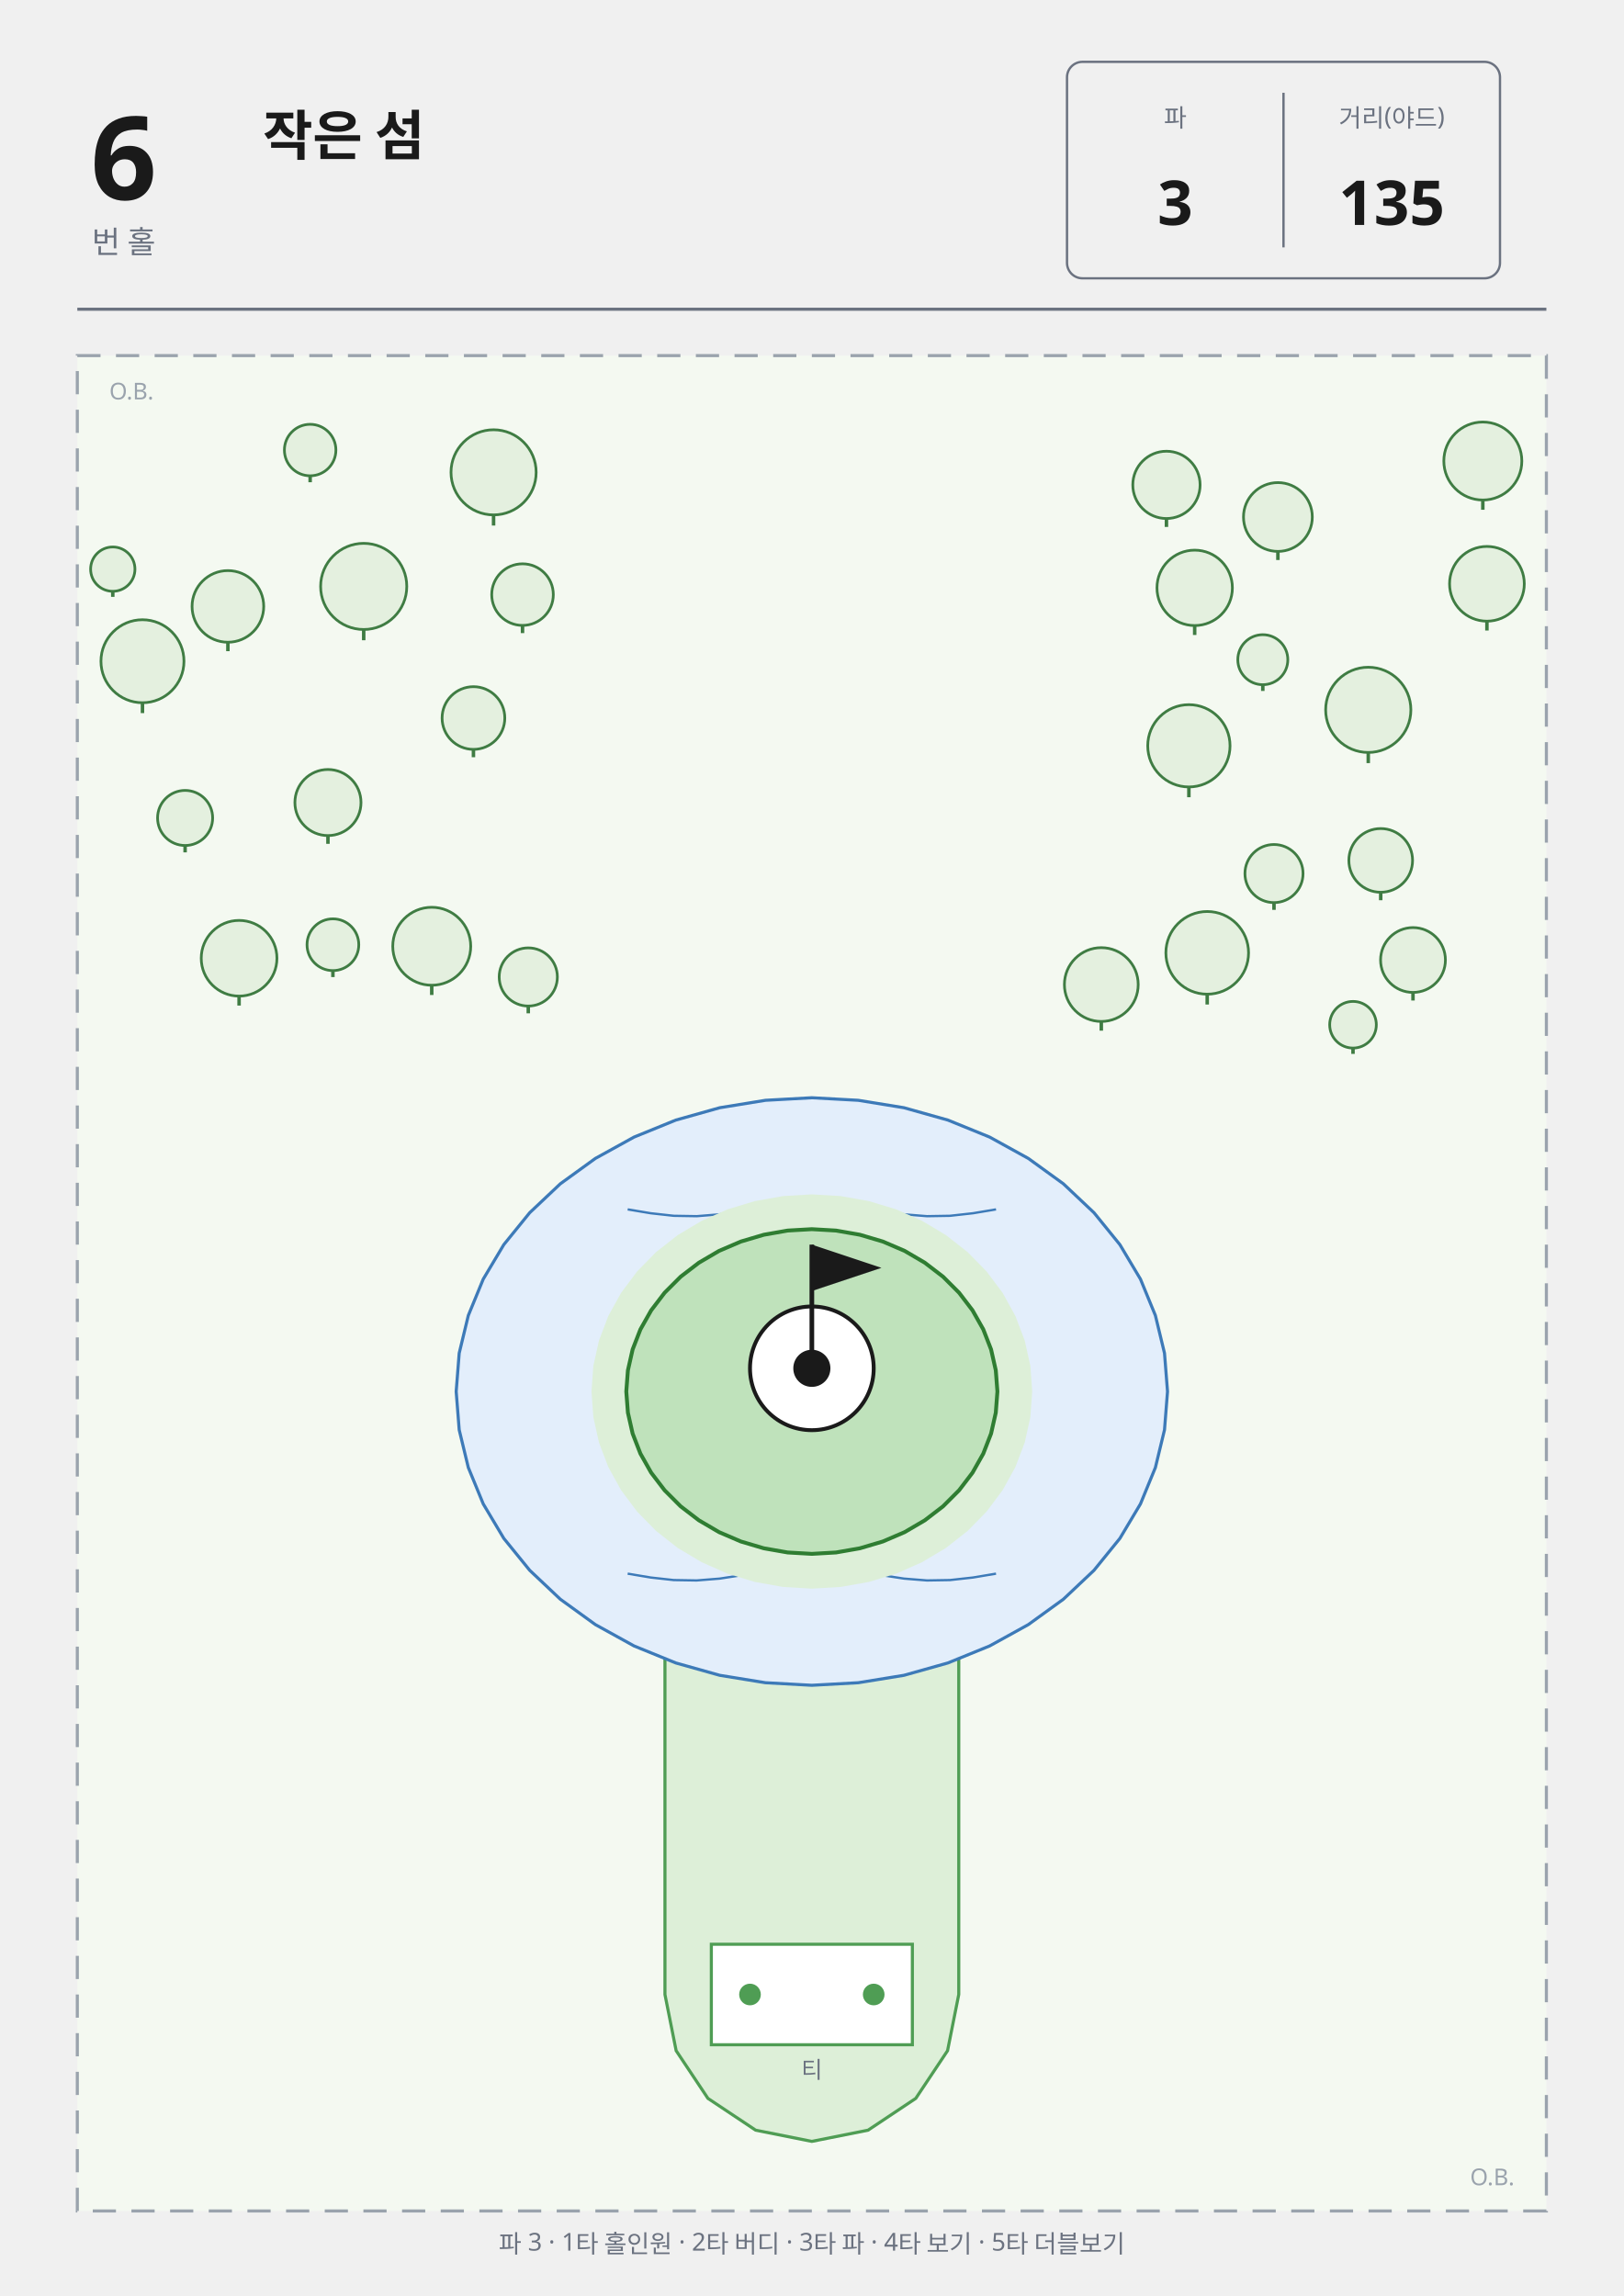
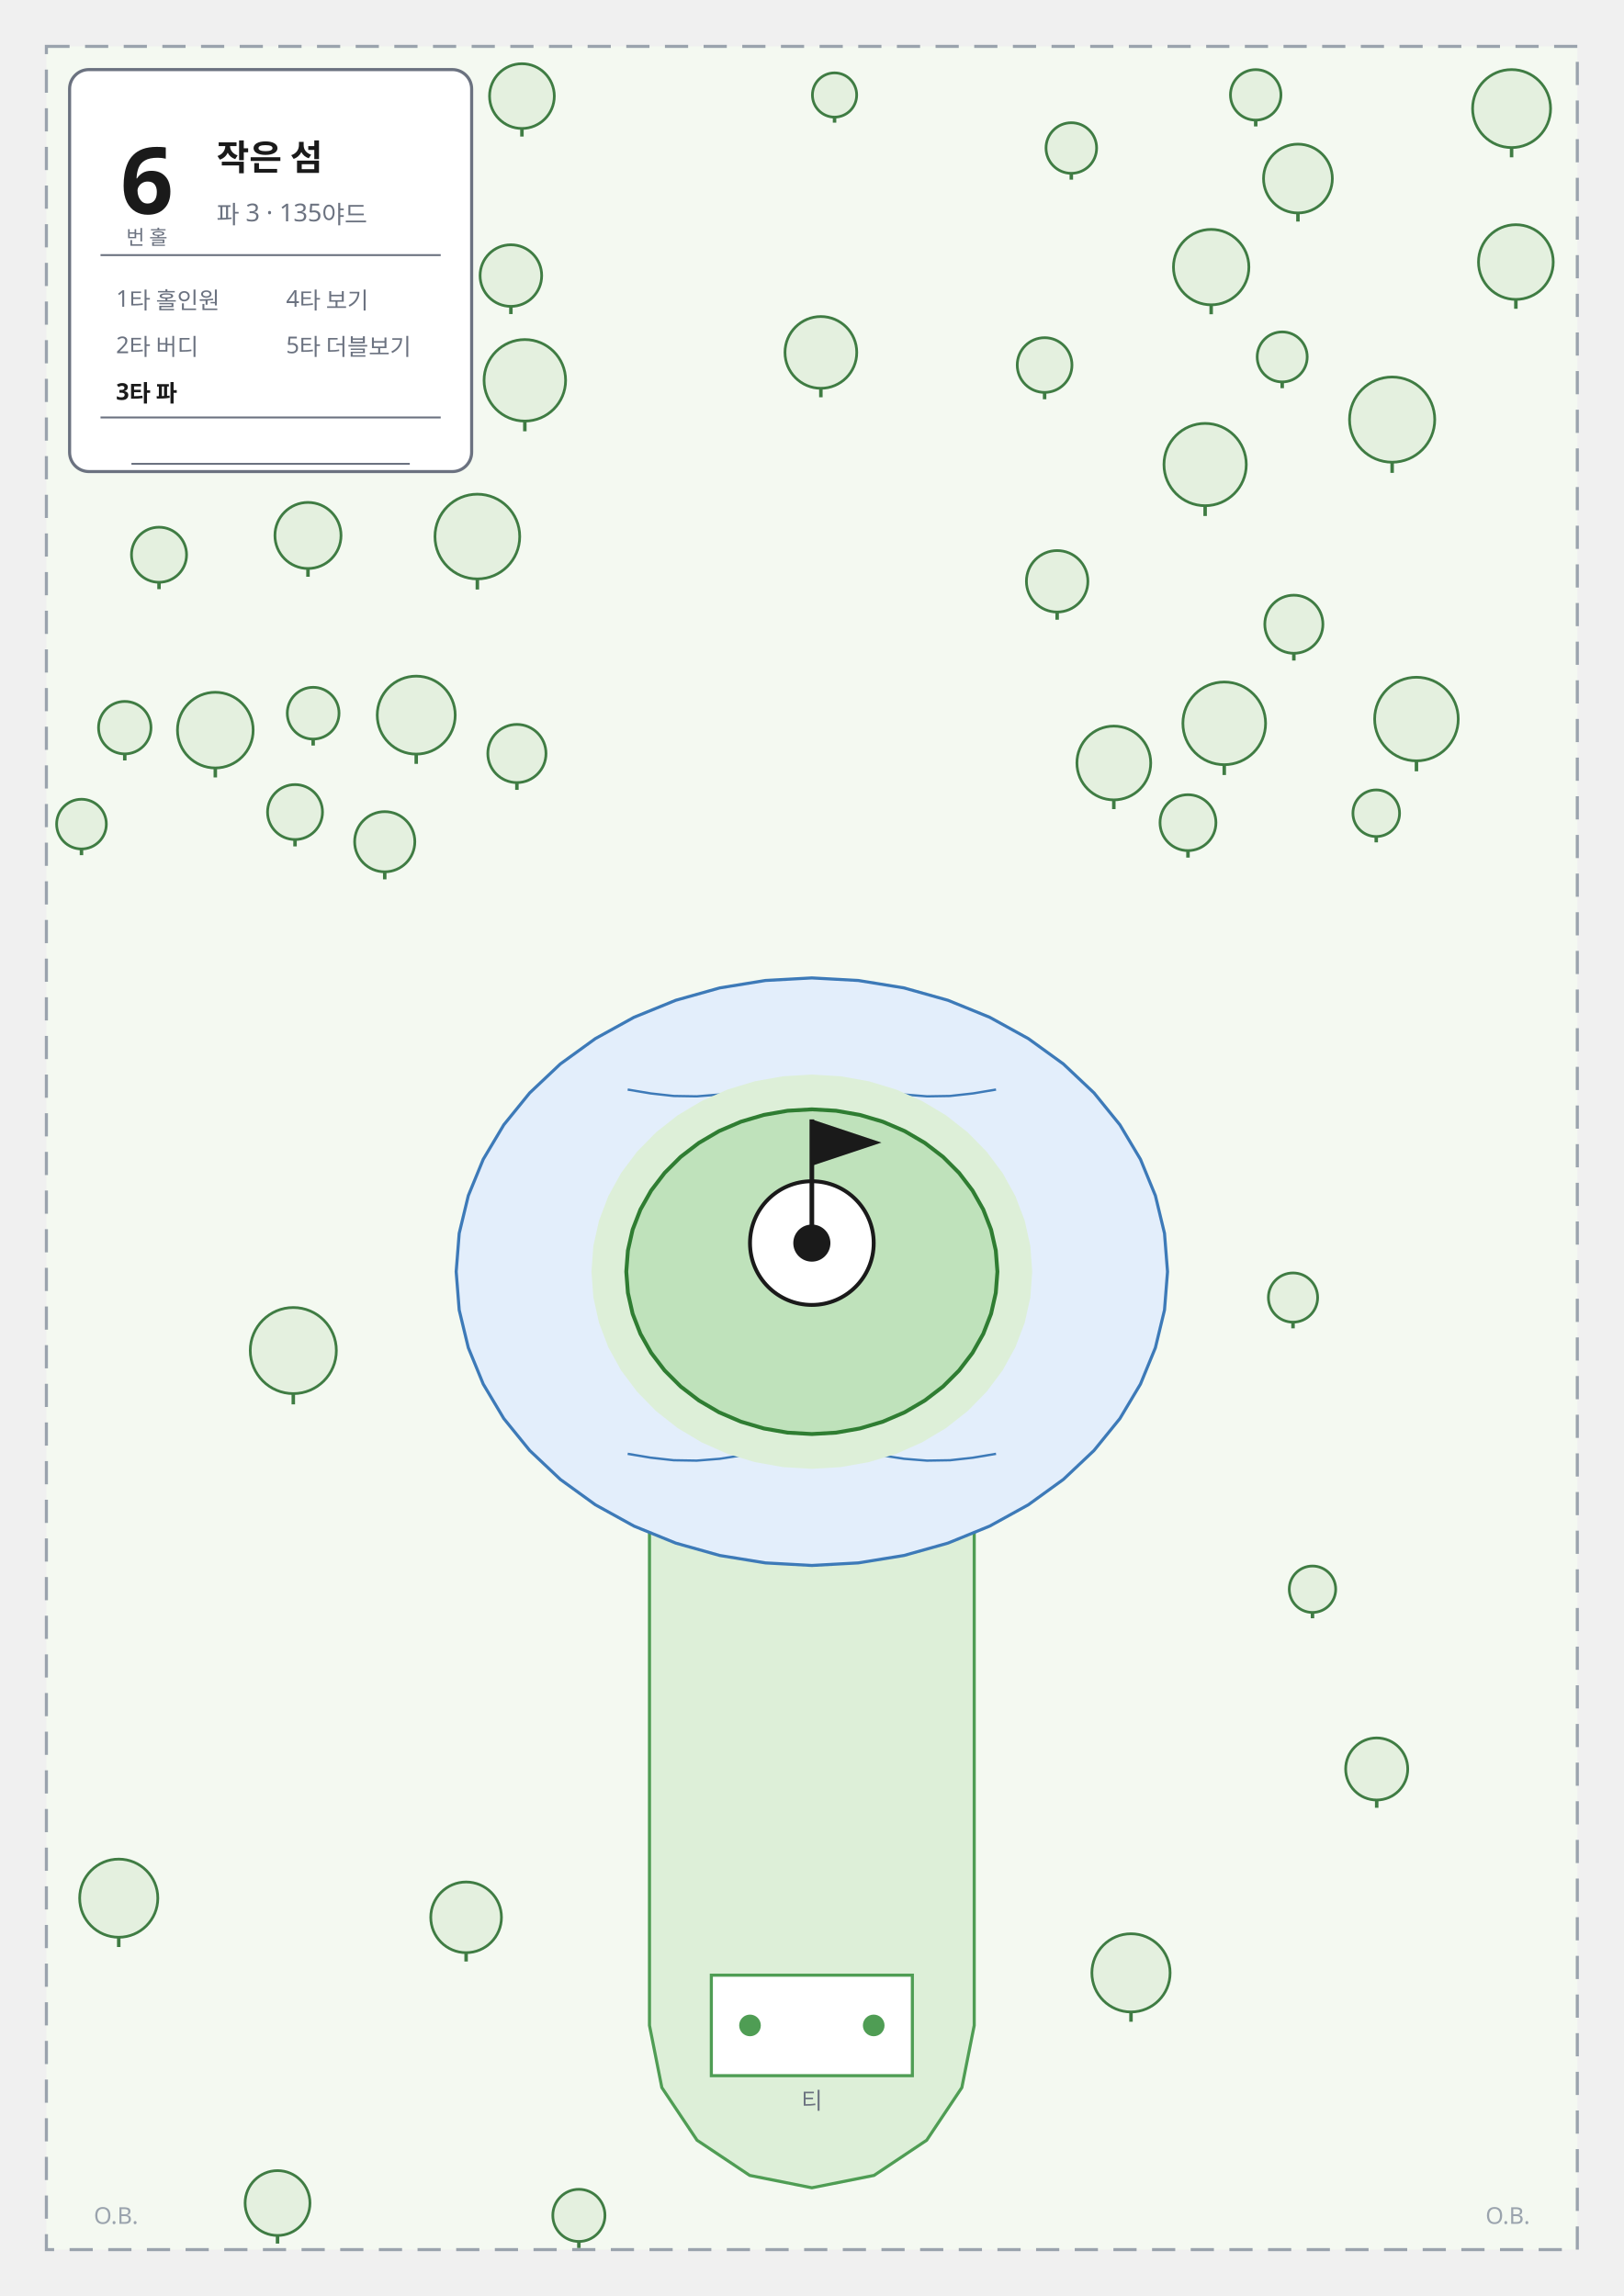
<svg xmlns="http://www.w3.org/2000/svg" width="210mm" height="297mm" viewBox="0 0 210 297" font-family="Noto Sans KR">
  <g id="pc-art" fill="#1a1a1a" stroke="none">
-     <text x="16" y="20" font-size="15" dominant-baseline="central" text-anchor="middle" font-weight="bold">6</text>
-     <text x="16" y="31" font-size="4" dominant-baseline="central" fill="#6b7280" text-anchor="middle">번 홀</text>
-     <text x="34" y="17" font-size="7" dominant-baseline="central" text-anchor="start" font-weight="bold">작은 섬</text>
-     <rect x="138" y="8" width="56" height="28" fill="none" stroke="#6b7280" stroke-width="0.3" rx="2" />
-     <line x1="166" y1="12" x2="166" y2="32" stroke="#6b7280" stroke-width="0.3" />
-     <text x="152" y="15" font-size="3.2" dominant-baseline="central" fill="#6b7280" text-anchor="middle">파</text>
-     <text x="152" y="26" font-size="8" dominant-baseline="central" fill="#1a1a1a" text-anchor="middle" font-weight="bold">3</text>
-     <text x="180" y="15" font-size="3.2" dominant-baseline="central" fill="#6b7280" text-anchor="middle">거리(야드)</text>
-     <text x="180" y="26" font-size="8" dominant-baseline="central" fill="#1a1a1a" text-anchor="middle" font-weight="bold">135</text>
-     <line x1="10" y1="40" x2="200" y2="40" stroke="#6b7280" stroke-width="0.4" />
-     <rect x="10" y="46" width="190" height="240" fill="#f4f9f1" stroke="#9aa3ad" stroke-width="0.4" stroke-dasharray="3 2" />
-     <text x="17" y="50.5" font-size="3" dominant-baseline="central" fill="#9aa3ad" text-anchor="middle">O.B.</text>
-     <text x="193" y="281.5" font-size="3" dominant-baseline="central" fill="#9aa3ad" text-anchor="middle">O.B.</text>
-     <path d="M86 258 L86 255.84 L86 253.1 L86 249.86 L86 246.22 L86 242.28 L86 238.13 L86 233.85 L86 229.56 L86 225.33 L86 221.26 L86 217.46 L86 214 L86 210.71 L86 207.36 L86 204 L86 200.67 L86 197.4 L86 194.25 L86 192.6 L87.45 185.33 L91.56 179.16 L97.73 175.05 L105 173.6 L112.27 175.05 L118.44 179.16 L122.55 185.33 L124 192.6 L124 194.25 L124 197.4 L124 200.67 L124 204 L124 207.36 L124 210.71 L124 214 L124 217.46 L124 221.26 L124 225.33 L124 229.56 L124 233.85 L124 238.13 L124 242.28 L124 246.22 L124 249.86 L124 253.1 L124 255.84 L124 258 L122.55 265.27 L118.44 271.44 L112.27 275.55 L105 277 L97.73 275.55 L91.56 271.44 L87.45 265.27 Z" fill="#ddefd8" stroke="#4f9d54" stroke-width="0.4" />
-     <path d="M151 180 L150.61 184.96 L149.43 189.84 L147.5 194.54 L144.84 199 L141.49 203.13 L137.53 206.87 L133 210.15 L128 212.91 L122.6 215.11 L116.91 216.71 L111 217.67 L105 218 L99 217.67 L93.09 216.71 L87.4 215.11 L82 212.91 L77 210.15 L72.47 206.87 L68.51 203.13 L65.16 199 L62.5 194.54 L60.57 189.84 L59.39 184.96 L59 180 L59.39 175.04 L60.57 170.16 L62.5 165.46 L65.16 161 L68.51 156.87 L72.47 153.13 L77 149.85 L82 147.09 L87.4 144.89 L93.09 143.29 L99 142.33 L105 142 L111 142.33 L116.91 143.29 L122.6 144.89 L128 147.09 L133 149.85 L137.53 153.13 L141.49 156.87 L144.84 161 L147.5 165.46 L149.43 170.16 L150.61 175.04 Z" fill="#e3eefb" stroke="#3d7ab8" stroke-width="0.4" />
-     <path d="M81.18 156.44 L84.16 156.94 L87.13 157.27 L90.11 157.32 L93.09 157.08 L96.07 156.62 L99.04 156.1 L102.02 155.69 L105 155.54 L107.98 155.69 L110.96 156.1 L113.93 156.62 L116.91 157.08 L119.89 157.32 L122.87 157.27 L125.84 156.94 L128.82 156.44" fill="none" stroke="#3d7ab8" stroke-width="0.3" />
-     <path d="M81.18 203.56 L84.16 204.06 L87.13 204.39 L90.11 204.44 L93.09 204.2 L96.07 203.74 L99.04 203.22 L102.02 202.81 L105 202.66 L107.98 202.81 L110.96 203.22 L113.93 203.74 L116.91 204.2 L119.89 204.44 L122.87 204.39 L125.84 204.06 L128.82 203.56" fill="none" stroke="#3d7ab8" stroke-width="0.3" />
-     <path d="M133.5 180 L133.26 183.33 L132.53 186.6 L131.33 189.76 L129.68 192.75 L127.61 195.52 L125.15 198.03 L122.35 200.23 L119.25 202.08 L115.91 203.56 L112.38 204.63 L108.72 205.28 L105 205.5 L101.28 205.28 L97.62 204.63 L94.09 203.56 L90.75 202.08 L87.65 200.23 L84.85 198.03 L82.39 195.52 L80.32 192.75 L78.67 189.76 L77.47 186.6 L76.74 183.33 L76.5 180 L76.74 176.67 L77.47 173.4 L78.67 170.24 L80.32 167.25 L82.39 164.48 L84.85 161.97 L87.65 159.77 L90.75 157.92 L94.09 156.44 L97.62 155.37 L101.28 154.72 L105 154.5 L108.72 154.72 L112.38 155.37 L115.91 156.44 L119.25 157.92 L122.35 159.77 L125.15 161.97 L127.61 164.48 L129.68 167.25 L131.33 170.24 L132.53 173.4 L133.26 176.67 Z" fill="#ddefd8" stroke="none" />
-     <path d="M129 180 L128.79 182.74 L128.18 185.44 L127.17 188.04 L125.78 190.5 L124.04 192.78 L121.97 194.85 L119.61 196.66 L117 198.19 L114.18 199.4 L111.21 200.28 L108.13 200.82 L105 201 L101.87 200.82 L98.79 200.28 L95.82 199.4 L93 198.19 L90.39 196.66 L88.03 194.85 L85.96 192.78 L84.22 190.5 L82.83 188.04 L81.82 185.44 L81.21 182.74 L81 180 L81.21 177.26 L81.82 174.56 L82.83 171.96 L84.22 169.5 L85.96 167.22 L88.03 165.15 L90.39 163.34 L93 161.81 L95.82 160.6 L98.79 159.72 L101.87 159.18 L105 159 L108.13 159.18 L111.21 159.72 L114.18 160.6 L117 161.81 L119.61 163.34 L121.97 165.15 L124.04 167.22 L125.78 169.5 L127.17 171.96 L128.18 174.56 L128.79 177.26 Z" fill="#bfe2bb" stroke="#2f7d32" stroke-width="0.5" />
-     <line x1="30.922" y1="126.648" x2="30.922" y2="130.075" stroke="#3f7c43" stroke-width="0.45" />
-     <circle cx="30.922" cy="123.956" r="4.895" fill="#e4f0df" stroke="#3f7c43" stroke-width="0.35" />
-     <line x1="14.587" y1="75.198" x2="14.587" y2="77.206" stroke="#3f7c43" stroke-width="0.45" />
-     <circle cx="14.587" cy="73.621" r="2.867" fill="#e4f0df" stroke="#3f7c43" stroke-width="0.35" />
-     <line x1="61.233" y1="95.111" x2="61.233" y2="97.95" stroke="#3f7c43" stroke-width="0.45" />
-     <circle cx="61.233" cy="92.881" r="4.055" fill="#e4f0df" stroke="#3f7c43" stroke-width="0.35" />
-     <line x1="63.837" y1="64.127" x2="63.837" y2="67.981" stroke="#3f7c43" stroke-width="0.45" />
-     <circle cx="63.837" cy="61.099" r="5.506" fill="#e4f0df" stroke="#3f7c43" stroke-width="0.35" />
-     <line x1="43.056" y1="124.046" x2="43.056" y2="126.389" stroke="#3f7c43" stroke-width="0.45" />
-     <circle cx="43.056" cy="122.205" r="3.347" fill="#e4f0df" stroke="#3f7c43" stroke-width="0.35" />
-     <line x1="47.039" y1="78.92" x2="47.039" y2="82.82" stroke="#3f7c43" stroke-width="0.45" />
-     <circle cx="47.039" cy="75.856" r="5.571" fill="#e4f0df" stroke="#3f7c43" stroke-width="0.35" />
-     <line x1="42.415" y1="106.163" x2="42.415" y2="109.154" stroke="#3f7c43" stroke-width="0.45" />
-     <circle cx="42.415" cy="103.812" r="4.274" fill="#e4f0df" stroke="#3f7c43" stroke-width="0.35" />
-     <line x1="68.325" y1="128.445" x2="68.325" y2="131.078" stroke="#3f7c43" stroke-width="0.45" />
-     <circle cx="68.325" cy="126.376" r="3.762" fill="#e4f0df" stroke="#3f7c43" stroke-width="0.35" />
-     <line x1="55.839" y1="125.177" x2="55.839" y2="128.707" stroke="#3f7c43" stroke-width="0.45" />
-     <circle cx="55.839" cy="122.404" r="5.042" fill="#e4f0df" stroke="#3f7c43" stroke-width="0.35" />
-     <line x1="23.941" y1="107.766" x2="23.941" y2="110.259" stroke="#3f7c43" stroke-width="0.45" />
-     <circle cx="23.941" cy="105.807" r="3.562" fill="#e4f0df" stroke="#3f7c43" stroke-width="0.35" />
-     <line x1="40.113" y1="60.049" x2="40.113" y2="62.38" stroke="#3f7c43" stroke-width="0.45" />
-     <circle cx="40.113" cy="58.217" r="3.33" fill="#e4f0df" stroke="#3f7c43" stroke-width="0.35" />
-     <line x1="18.425" y1="88.486" x2="18.425" y2="92.244" stroke="#3f7c43" stroke-width="0.45" />
-     <circle cx="18.425" cy="85.534" r="5.368" fill="#e4f0df" stroke="#3f7c43" stroke-width="0.35" />
-     <line x1="67.579" y1="79.108" x2="67.579" y2="81.896" stroke="#3f7c43" stroke-width="0.45" />
-     <circle cx="67.579" cy="76.917" r="3.983" fill="#e4f0df" stroke="#3f7c43" stroke-width="0.35" />
-     <line x1="29.474" y1="80.991" x2="29.474" y2="84.234" stroke="#3f7c43" stroke-width="0.45" />
-     <circle cx="29.474" cy="78.443" r="4.633" fill="#e4f0df" stroke="#3f7c43" stroke-width="0.35" />
-     <line x1="174.99" y1="134.215" x2="174.99" y2="136.326" stroke="#3f7c43" stroke-width="0.45" />
-     <circle cx="174.99" cy="132.556" r="3.016" fill="#e4f0df" stroke="#3f7c43" stroke-width="0.35" />
-     <line x1="142.436" y1="129.982" x2="142.436" y2="133.322" stroke="#3f7c43" stroke-width="0.45" />
-     <circle cx="142.436" cy="127.358" r="4.772" fill="#e4f0df" stroke="#3f7c43" stroke-width="0.35" />
-     <line x1="154.513" y1="78.724" x2="154.513" y2="82.138" stroke="#3f7c43" stroke-width="0.45" />
-     <circle cx="154.513" cy="76.042" r="4.877" fill="#e4f0df" stroke="#3f7c43" stroke-width="0.35" />
-     <line x1="164.77" y1="115.066" x2="164.77" y2="117.695" stroke="#3f7c43" stroke-width="0.45" />
-     <circle cx="164.77" cy="112.999" r="3.757" fill="#e4f0df" stroke="#3f7c43" stroke-width="0.35" />
-     <line x1="192.31" y1="78.178" x2="192.31" y2="81.561" stroke="#3f7c43" stroke-width="0.45" />
-     <circle cx="192.31" cy="75.519" r="4.833" fill="#e4f0df" stroke="#3f7c43" stroke-width="0.35" />
-     <line x1="176.962" y1="94.854" x2="176.962" y2="98.712" stroke="#3f7c43" stroke-width="0.45" />
-     <circle cx="176.962" cy="91.823" r="5.511" fill="#e4f0df" stroke="#3f7c43" stroke-width="0.35" />
-     <line x1="165.276" y1="69.325" x2="165.276" y2="72.44" stroke="#3f7c43" stroke-width="0.45" />
-     <circle cx="165.276" cy="66.877" r="4.45" fill="#e4f0df" stroke="#3f7c43" stroke-width="0.35" />
-     <line x1="156.134" y1="126.196" x2="156.134" y2="129.939" stroke="#3f7c43" stroke-width="0.45" />
-     <circle cx="156.134" cy="123.255" r="5.347" fill="#e4f0df" stroke="#3f7c43" stroke-width="0.35" />
-     <line x1="153.763" y1="99.401" x2="153.763" y2="103.126" stroke="#3f7c43" stroke-width="0.45" />
-     <circle cx="153.763" cy="96.474" r="5.322" fill="#e4f0df" stroke="#3f7c43" stroke-width="0.35" />
-     <line x1="163.324" y1="87.114" x2="163.324" y2="89.378" stroke="#3f7c43" stroke-width="0.45" />
-     <circle cx="163.324" cy="85.335" r="3.234" fill="#e4f0df" stroke="#3f7c43" stroke-width="0.35" />
-     <line x1="191.78" y1="62.41" x2="191.78" y2="65.94" stroke="#3f7c43" stroke-width="0.45" />
-     <circle cx="191.78" cy="59.636" r="5.044" fill="#e4f0df" stroke="#3f7c43" stroke-width="0.35" />
-     <line x1="182.748" y1="126.487" x2="182.748" y2="129.422" stroke="#3f7c43" stroke-width="0.45" />
-     <circle cx="182.748" cy="124.181" r="4.193" fill="#e4f0df" stroke="#3f7c43" stroke-width="0.35" />
-     <line x1="150.861" y1="65.115" x2="150.861" y2="68.162" stroke="#3f7c43" stroke-width="0.45" />
-     <circle cx="150.861" cy="62.721" r="4.352" fill="#e4f0df" stroke="#3f7c43" stroke-width="0.35" />
-     <line x1="178.573" y1="113.565" x2="178.573" y2="116.449" stroke="#3f7c43" stroke-width="0.45" />
-     <circle cx="178.573" cy="111.299" r="4.12" fill="#e4f0df" stroke="#3f7c43" stroke-width="0.35" />
-     <path d="M92 264.5 L92 251.5 L118 251.5 L118 264.5 Z" fill="#ffffff" stroke="#4f9d54" stroke-width="0.4" />
-     <circle cx="97" cy="258" r="1.4" fill="#4f9d54" stroke="none" />
-     <circle cx="113" cy="258" r="1.4" fill="#4f9d54" stroke="none" />
-     <text x="105" y="267.5" font-size="3" dominant-baseline="central" fill="#6b7280" text-anchor="middle">티</text>
-     <circle cx="105" cy="177" r="8" fill="#ffffff" stroke="#1a1a1a" stroke-width="0.5" />
-     <circle cx="105" cy="177" r="2.4" fill="#1a1a1a" stroke="none" />
-     <line x1="105" y1="177" x2="105" y2="161" stroke="#1a1a1a" stroke-width="0.6" />
-     <path d="M105 161 L114 164 L105 167 Z" fill="#1a1a1a" stroke="none" />
-     <text x="105" y="290" font-size="3.2" dominant-baseline="central" fill="#6b7280" text-anchor="middle">파 3 · 1타 홀인원 · 2타 버디 · 3타 파 · 4타 보기 · 5타 더블보기</text>
+     <rect x="6" y="6" width="198" height="285" fill="#f4f9f1" stroke="#9aa3ad" stroke-width="0.4" stroke-dasharray="3 2" />
+     <text x="15" y="286.5" font-size="3" dominant-baseline="central" fill="#9aa3ad" text-anchor="middle">O.B.</text>
+     <text x="195" y="286.5" font-size="3" dominant-baseline="central" fill="#9aa3ad" text-anchor="middle">O.B.</text>
+     <path d="M84 262 L84 259.3 L84 255.87 L84 251.82 L84 247.28 L84 242.35 L84 237.16 L84 231.82 L84 226.44 L84 221.16 L84 216.08 L84 211.32 L84 207 L84 202.89 L84 198.7 L84 194.5 L84 190.33 L84 186.25 L84 182.31 L84 178.56 L84 177.1 L85.6 169.06 L90.15 162.25 L96.96 157.7 L105 156.1 L113.04 157.7 L119.85 162.25 L124.4 169.06 L126 177.1 L126 178.56 L126 182.31 L126 186.25 L126 190.33 L126 194.5 L126 198.7 L126 202.89 L126 207 L126 211.32 L126 216.08 L126 221.16 L126 226.44 L126 231.82 L126 237.16 L126 242.35 L126 247.28 L126 251.82 L126 255.87 L126 259.3 L126 262 L124.4 270.04 L119.85 276.85 L113.04 281.4 L105 283 L96.96 281.4 L90.15 276.85 L85.6 270.04 Z" fill="#ddefd8" stroke="#4f9d54" stroke-width="0.4" />
+     <path d="M151 164.5 L150.61 169.46 L149.43 174.34 L147.5 179.04 L144.84 183.5 L141.49 187.63 L137.53 191.37 L133 194.65 L128 197.41 L122.6 199.61 L116.91 201.21 L111 202.17 L105 202.5 L99 202.17 L93.09 201.21 L87.4 199.61 L82 197.41 L77 194.65 L72.47 191.37 L68.51 187.63 L65.16 183.5 L62.5 179.04 L60.57 174.34 L59.39 169.46 L59 164.5 L59.39 159.54 L60.57 154.66 L62.5 149.96 L65.16 145.5 L68.51 141.37 L72.47 137.63 L77 134.35 L82 131.59 L87.4 129.39 L93.09 127.79 L99 126.83 L105 126.5 L111 126.83 L116.91 127.79 L122.6 129.39 L128 131.59 L133 134.35 L137.53 137.63 L141.49 141.37 L144.84 145.5 L147.5 149.96 L149.43 154.66 L150.61 159.54 Z" fill="#e3eefb" stroke="#3d7ab8" stroke-width="0.4" />
+     <path d="M81.18 140.94 L84.16 141.44 L87.13 141.77 L90.11 141.82 L93.09 141.58 L96.07 141.12 L99.04 140.6 L102.02 140.19 L105 140.04 L107.98 140.19 L110.96 140.6 L113.93 141.12 L116.91 141.58 L119.89 141.82 L122.87 141.77 L125.84 141.44 L128.82 140.94" fill="none" stroke="#3d7ab8" stroke-width="0.3" />
+     <path d="M81.18 188.06 L84.16 188.56 L87.13 188.89 L90.11 188.94 L93.09 188.7 L96.07 188.24 L99.04 187.72 L102.02 187.31 L105 187.16 L107.98 187.31 L110.96 187.72 L113.93 188.24 L116.91 188.7 L119.89 188.94 L122.87 188.89 L125.84 188.56 L128.82 188.06" fill="none" stroke="#3d7ab8" stroke-width="0.3" />
+     <path d="M133.5 164.5 L133.26 167.83 L132.53 171.1 L131.33 174.26 L129.68 177.25 L127.61 180.02 L125.15 182.53 L122.35 184.73 L119.25 186.58 L115.91 188.06 L112.38 189.13 L108.72 189.78 L105 190 L101.28 189.78 L97.62 189.13 L94.09 188.06 L90.75 186.58 L87.65 184.73 L84.85 182.53 L82.39 180.02 L80.32 177.25 L78.67 174.26 L77.47 171.1 L76.74 167.83 L76.5 164.5 L76.74 161.17 L77.47 157.9 L78.67 154.74 L80.32 151.75 L82.39 148.98 L84.85 146.47 L87.65 144.27 L90.75 142.42 L94.09 140.94 L97.62 139.87 L101.28 139.22 L105 139 L108.72 139.22 L112.38 139.87 L115.91 140.94 L119.25 142.42 L122.35 144.27 L125.15 146.47 L127.61 148.98 L129.68 151.75 L131.33 154.74 L132.53 157.9 L133.26 161.17 Z" fill="#ddefd8" stroke="none" />
+     <path d="M129 164.5 L128.79 167.24 L128.18 169.94 L127.17 172.54 L125.78 175 L124.04 177.28 L121.97 179.35 L119.61 181.16 L117 182.69 L114.18 183.9 L111.21 184.78 L108.13 185.32 L105 185.5 L101.87 185.32 L98.79 184.78 L95.82 183.9 L93 182.69 L90.39 181.16 L88.03 179.35 L85.96 177.28 L84.22 175 L82.83 172.54 L81.82 169.94 L81.21 167.24 L81 164.5 L81.21 161.76 L81.82 159.06 L82.83 156.46 L84.22 154 L85.96 151.72 L88.03 149.65 L90.39 147.84 L93 146.31 L95.82 145.1 L98.79 144.22 L101.87 143.68 L105 143.5 L108.13 143.68 L111.21 144.22 L114.18 145.1 L117 146.31 L119.61 147.84 L121.97 149.65 L124.04 151.72 L125.78 154 L127.17 156.46 L128.18 159.06 L128.79 161.76 Z" fill="#bfe2bb" stroke="#2f7d32" stroke-width="0.5" />
+     <line x1="27.847" y1="97.137" x2="27.847" y2="100.564" stroke="#3f7c43" stroke-width="0.45" />
+     <circle cx="27.847" cy="94.445" r="4.895" fill="#e4f0df" stroke="#3f7c43" stroke-width="0.35" />
+     <line x1="40.502" y1="94.097" x2="40.502" y2="96.44" stroke="#3f7c43" stroke-width="0.45" />
+     <circle cx="40.502" cy="92.256" r="3.347" fill="#e4f0df" stroke="#3f7c43" stroke-width="0.35" />
+     <line x1="39.833" y1="71.616" x2="39.833" y2="74.607" stroke="#3f7c43" stroke-width="0.45" />
+     <circle cx="39.833" cy="69.265" r="4.274" fill="#e4f0df" stroke="#3f7c43" stroke-width="0.35" />
+     <line x1="66.853" y1="99.539" x2="66.853" y2="102.172" stroke="#3f7c43" stroke-width="0.45" />
+     <circle cx="66.853" cy="97.47" r="3.762" fill="#e4f0df" stroke="#3f7c43" stroke-width="0.35" />
+     <line x1="16.137" y1="95.993" x2="16.137" y2="98.368" stroke="#3f7c43" stroke-width="0.45" />
+     <circle cx="16.137" cy="94.127" r="3.393" fill="#e4f0df" stroke="#3f7c43" stroke-width="0.35" />
+     <line x1="53.832" y1="95.278" x2="53.832" y2="98.808" stroke="#3f7c43" stroke-width="0.45" />
+     <circle cx="53.832" cy="92.505" r="5.042" fill="#e4f0df" stroke="#3f7c43" stroke-width="0.35" />
+     <line x1="61.737" y1="72.42" x2="61.737" y2="76.256" stroke="#3f7c43" stroke-width="0.45" />
+     <circle cx="61.737" cy="69.406" r="5.48" fill="#e4f0df" stroke="#3f7c43" stroke-width="0.35" />
+     <line x1="20.567" y1="73.718" x2="20.567" y2="76.211" stroke="#3f7c43" stroke-width="0.45" />
+     <circle cx="20.567" cy="71.759" r="3.562" fill="#e4f0df" stroke="#3f7c43" stroke-width="0.35" />
+     <line x1="66.075" y1="37.837" x2="66.075" y2="40.625" stroke="#3f7c43" stroke-width="0.45" />
+     <circle cx="66.075" cy="35.647" r="3.983" fill="#e4f0df" stroke="#3f7c43" stroke-width="0.35" />
+     <line x1="10.538" y1="108.37" x2="10.538" y2="110.62" stroke="#3f7c43" stroke-width="0.45" />
+     <circle cx="10.538" cy="106.602" r="3.215" fill="#e4f0df" stroke="#3f7c43" stroke-width="0.35" />
+     <line x1="67.503" y1="14.733" x2="67.503" y2="17.664" stroke="#3f7c43" stroke-width="0.45" />
+     <circle cx="67.503" cy="12.43" r="4.188" fill="#e4f0df" stroke="#3f7c43" stroke-width="0.35" />
+     <line x1="49.759" y1="111.023" x2="49.759" y2="113.748" stroke="#3f7c43" stroke-width="0.45" />
+     <circle cx="49.759" cy="108.883" r="3.892" fill="#e4f0df" stroke="#3f7c43" stroke-width="0.35" />
+     <line x1="67.879" y1="52.097" x2="67.879" y2="55.789" stroke="#3f7c43" stroke-width="0.45" />
+     <circle cx="67.879" cy="49.197" r="5.273" fill="#e4f0df" stroke="#3f7c43" stroke-width="0.35" />
+     <line x1="38.157" y1="106.999" x2="38.157" y2="109.487" stroke="#3f7c43" stroke-width="0.45" />
+     <circle cx="38.157" cy="105.044" r="3.554" fill="#e4f0df" stroke="#3f7c43" stroke-width="0.35" />
+     <line x1="177.995" y1="106.854" x2="177.995" y2="108.964" stroke="#3f7c43" stroke-width="0.45" />
+     <circle cx="177.995" cy="105.195" r="3.016" fill="#e4f0df" stroke="#3f7c43" stroke-width="0.35" />
+     <line x1="144.055" y1="101.321" x2="144.055" y2="104.662" stroke="#3f7c43" stroke-width="0.45" />
+     <circle cx="144.055" cy="98.697" r="4.772" fill="#e4f0df" stroke="#3f7c43" stroke-width="0.35" />
+     <line x1="156.646" y1="37.235" x2="156.646" y2="40.649" stroke="#3f7c43" stroke-width="0.45" />
+     <circle cx="156.646" cy="34.553" r="4.877" fill="#e4f0df" stroke="#3f7c43" stroke-width="0.35" />
+     <line x1="167.339" y1="82.816" x2="167.339" y2="85.445" stroke="#3f7c43" stroke-width="0.45" />
+     <circle cx="167.339" cy="80.749" r="3.757" fill="#e4f0df" stroke="#3f7c43" stroke-width="0.35" />
+     <line x1="196.053" y1="36.558" x2="196.053" y2="39.941" stroke="#3f7c43" stroke-width="0.45" />
+     <circle cx="196.053" cy="33.899" r="4.833" fill="#e4f0df" stroke="#3f7c43" stroke-width="0.35" />
+     <line x1="180.051" y1="57.31" x2="180.051" y2="61.168" stroke="#3f7c43" stroke-width="0.45" />
+     <circle cx="180.051" cy="54.279" r="5.511" fill="#e4f0df" stroke="#3f7c43" stroke-width="0.35" />
+     <line x1="167.868" y1="25.544" x2="167.868" y2="28.659" stroke="#3f7c43" stroke-width="0.45" />
+     <circle cx="167.868" cy="23.096" r="4.45" fill="#e4f0df" stroke="#3f7c43" stroke-width="0.35" />
+     <line x1="158.336" y1="96.509" x2="158.336" y2="100.252" stroke="#3f7c43" stroke-width="0.45" />
+     <circle cx="158.336" cy="93.569" r="5.347" fill="#e4f0df" stroke="#3f7c43" stroke-width="0.35" />
+     <line x1="155.864" y1="63.02" x2="155.864" y2="66.745" stroke="#3f7c43" stroke-width="0.45" />
+     <circle cx="155.864" cy="60.093" r="5.322" fill="#e4f0df" stroke="#3f7c43" stroke-width="0.35" />
+     <line x1="162.406" y1="14.067" x2="162.406" y2="16.353" stroke="#3f7c43" stroke-width="0.45" />
+     <circle cx="162.406" cy="12.271" r="3.265" fill="#e4f0df" stroke="#3f7c43" stroke-width="0.35" />
+     <line x1="165.832" y1="47.948" x2="165.832" y2="50.212" stroke="#3f7c43" stroke-width="0.45" />
+     <circle cx="165.832" cy="46.169" r="3.234" fill="#e4f0df" stroke="#3f7c43" stroke-width="0.35" />
+     <line x1="183.195" y1="95.987" x2="183.195" y2="99.772" stroke="#3f7c43" stroke-width="0.45" />
+     <circle cx="183.195" cy="93.013" r="5.407" fill="#e4f0df" stroke="#3f7c43" stroke-width="0.35" />
+     <line x1="195.5" y1="16.819" x2="195.5" y2="20.349" stroke="#3f7c43" stroke-width="0.45" />
+     <circle cx="195.5" cy="14.045" r="5.044" fill="#e4f0df" stroke="#3f7c43" stroke-width="0.35" />
+     <line x1="153.646" y1="108.404" x2="153.646" y2="110.935" stroke="#3f7c43" stroke-width="0.45" />
+     <circle cx="153.646" cy="106.415" r="3.616" fill="#e4f0df" stroke="#3f7c43" stroke-width="0.35" />
+     <line x1="138.558" y1="20.947" x2="138.558" y2="23.238" stroke="#3f7c43" stroke-width="0.45" />
+     <circle cx="138.558" cy="19.148" r="3.272" fill="#e4f0df" stroke="#3f7c43" stroke-width="0.35" />
+     <line x1="178.054" y1="231.034" x2="178.054" y2="233.845" stroke="#3f7c43" stroke-width="0.45" />
+     <circle cx="178.054" cy="228.826" r="4.015" fill="#e4f0df" stroke="#3f7c43" stroke-width="0.35" />
+     <line x1="37.934" y1="177.765" x2="37.934" y2="181.662" stroke="#3f7c43" stroke-width="0.45" />
+     <circle cx="37.934" cy="174.703" r="5.567" fill="#e4f0df" stroke="#3f7c43" stroke-width="0.35" />
+     <line x1="107.936" y1="13.863" x2="107.936" y2="15.866" stroke="#3f7c43" stroke-width="0.45" />
+     <circle cx="107.936" cy="12.289" r="2.862" fill="#e4f0df" stroke="#3f7c43" stroke-width="0.35" />
+     <line x1="146.276" y1="257.982" x2="146.276" y2="261.523" stroke="#3f7c43" stroke-width="0.45" />
+     <circle cx="146.276" cy="255.2" r="5.058" fill="#e4f0df" stroke="#3f7c43" stroke-width="0.35" />
+     <line x1="136.726" y1="77.38" x2="136.726" y2="80.162" stroke="#3f7c43" stroke-width="0.45" />
+     <circle cx="136.726" cy="75.194" r="3.975" fill="#e4f0df" stroke="#3f7c43" stroke-width="0.35" />
+     <line x1="74.869" y1="288.428" x2="74.869" y2="290.789" stroke="#3f7c43" stroke-width="0.45" />
+     <circle cx="74.869" cy="286.572" r="3.373" fill="#e4f0df" stroke="#3f7c43" stroke-width="0.35" />
+     <line x1="60.284" y1="250.531" x2="60.284" y2="253.731" stroke="#3f7c43" stroke-width="0.45" />
+     <circle cx="60.284" cy="248.017" r="4.571" fill="#e4f0df" stroke="#3f7c43" stroke-width="0.35" />
+     <line x1="35.895" y1="287.283" x2="35.895" y2="290.219" stroke="#3f7c43" stroke-width="0.45" />
+     <circle cx="35.895" cy="284.976" r="4.194" fill="#e4f0df" stroke="#3f7c43" stroke-width="0.35" />
+     <line x1="167.231" y1="169.597" x2="167.231" y2="171.826" stroke="#3f7c43" stroke-width="0.45" />
+     <circle cx="167.231" cy="167.846" r="3.184" fill="#e4f0df" stroke="#3f7c43" stroke-width="0.35" />
+     <line x1="15.357" y1="248.32" x2="15.357" y2="251.857" stroke="#3f7c43" stroke-width="0.45" />
+     <circle cx="15.357" cy="245.54" r="5.054" fill="#e4f0df" stroke="#3f7c43" stroke-width="0.35" />
+     <line x1="169.749" y1="207.229" x2="169.749" y2="209.331" stroke="#3f7c43" stroke-width="0.45" />
+     <circle cx="169.749" cy="205.577" r="3.003" fill="#e4f0df" stroke="#3f7c43" stroke-width="0.35" />
+     <line x1="135.103" y1="49.168" x2="135.103" y2="51.645" stroke="#3f7c43" stroke-width="0.45" />
+     <circle cx="135.103" cy="47.221" r="3.539" fill="#e4f0df" stroke="#3f7c43" stroke-width="0.35" />
+     <line x1="106.167" y1="48.14" x2="106.167" y2="51.389" stroke="#3f7c43" stroke-width="0.45" />
+     <circle cx="106.167" cy="45.588" r="4.641" fill="#e4f0df" stroke="#3f7c43" stroke-width="0.35" />
+     <path d="M92 268.5 L92 255.5 L118 255.5 L118 268.5 Z" fill="#ffffff" stroke="#4f9d54" stroke-width="0.4" />
+     <circle cx="97" cy="262" r="1.4" fill="#4f9d54" stroke="none" />
+     <circle cx="113" cy="262" r="1.4" fill="#4f9d54" stroke="none" />
+     <text x="105" y="271.5" font-size="3" dominant-baseline="central" fill="#6b7280" text-anchor="middle">티</text>
+     <circle cx="105" cy="160.8" r="8" fill="#ffffff" stroke="#1a1a1a" stroke-width="0.5" />
+     <circle cx="105" cy="160.8" r="2.4" fill="#1a1a1a" stroke="none" />
+     <line x1="105" y1="160.8" x2="105" y2="144.8" stroke="#1a1a1a" stroke-width="0.6" />
+     <path d="M105 144.8 L114 147.8 L105 150.8 Z" fill="#1a1a1a" stroke="none" />
+     <rect x="9" y="9" width="52" height="52" fill="#ffffff" stroke="#6b7280" stroke-width="0.4" rx="2.5" />
+     <text x="19" y="23" font-size="12" dominant-baseline="central" text-anchor="middle" font-weight="bold">6</text>
+     <text x="19" y="30.5" font-size="2.6" dominant-baseline="central" fill="#6b7280" text-anchor="middle">번 홀</text>
+     <text x="28" y="20" font-size="4.6" dominant-baseline="central" text-anchor="start" font-weight="bold">작은 섬</text>
+     <text x="28" y="27.5" font-size="3.2" dominant-baseline="central" fill="#6b7280" text-anchor="start">파 3 · 135야드</text>
+     <line x1="13" y1="33" x2="57" y2="33" stroke="#6b7280" stroke-width="0.25" />
+     <line x1="13" y1="54" x2="57" y2="54" stroke="#6b7280" stroke-width="0.25" />
+     <text x="15" y="38.5" font-size="3" dominant-baseline="central" text-anchor="start" fill="#6b7280">1타 홀인원</text>
+     <text x="15" y="44.5" font-size="3" dominant-baseline="central" text-anchor="start" fill="#6b7280">2타 버디</text>
+     <text x="15" y="50.5" font-size="3" dominant-baseline="central" text-anchor="start" font-weight="bold" fill="#1a1a1a">3타 파</text>
+     <text x="37" y="38.5" font-size="3" dominant-baseline="central" text-anchor="start" fill="#6b7280">4타 보기</text>
+     <text x="37" y="44.5" font-size="3" dominant-baseline="central" text-anchor="start" fill="#6b7280">5타 더블보기</text>
+     <line x1="17" y1="60" x2="53" y2="60" stroke="#6b7280" stroke-width="0.25" />
  </g>
  <g id="pc-slot" />
</svg>
